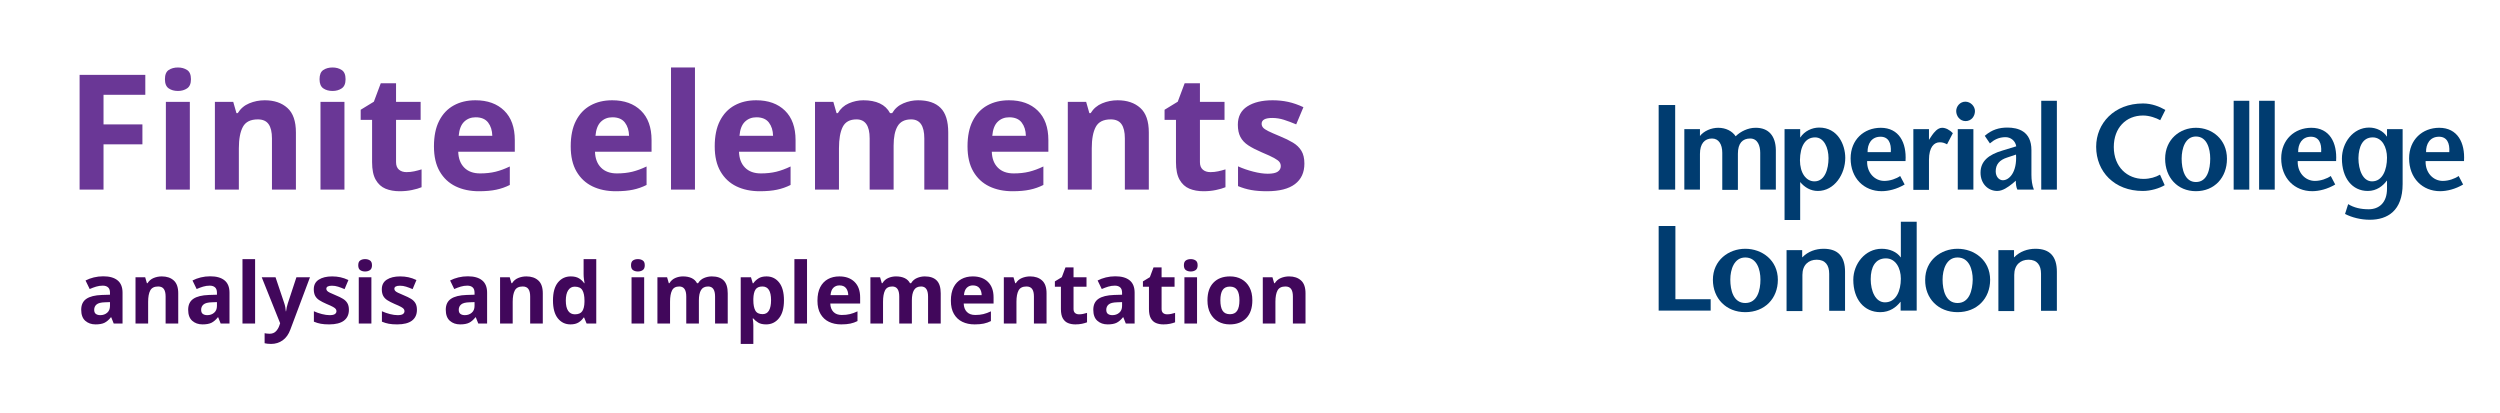
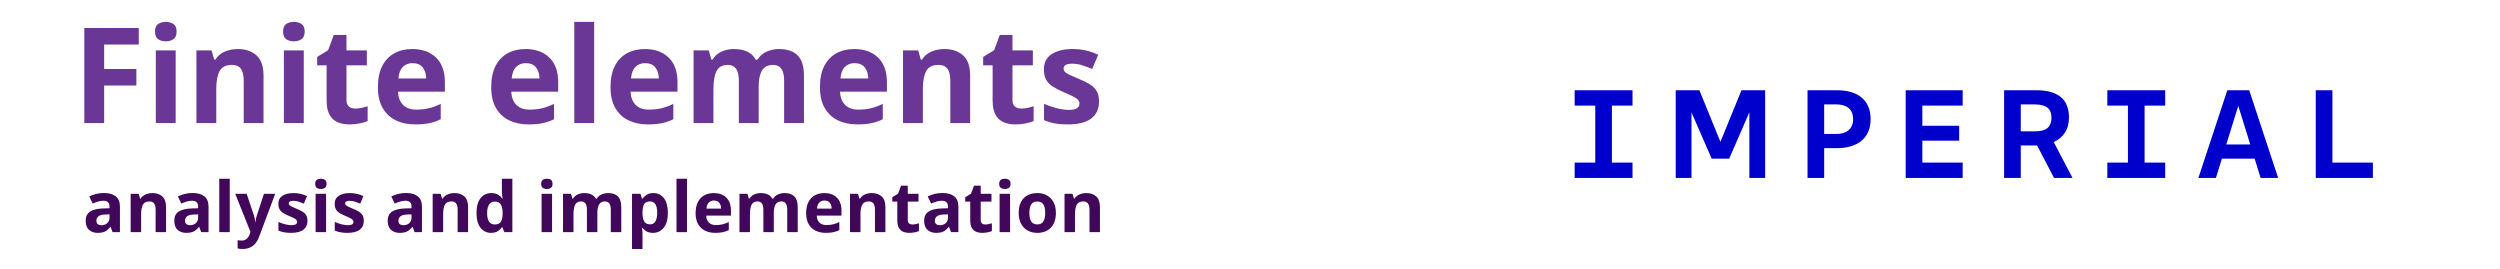
- <svg xmlns="http://www.w3.org/2000/svg" xmlns:xlink="http://www.w3.org/1999/xlink" width="1120" height="185" id="svg2" version="1.1">
+ <svg xmlns="http://www.w3.org/2000/svg" xmlns:xlink="http://www.w3.org/1999/xlink" width="1140.675" height="122.371" id="svg2" version="1.1" xml:space="preserve" viewBox="0 0 1140.669 122.37">
  <defs id="defs4">
    <linearGradient y2="542.412" y1="542.412" x2="-316.715" x1="-317.258" id="linearGradient1457" gradientUnits="userSpaceOnUse" gradientTransform="matrix(29.4937,0,0,-4.0625,9368.054,2205.97)">
      <stop id="stop1453" style="stop-color:#18a9ff;stop-opacity:1;" offset="0" />
      <stop id="stop1455" style="stop-color:#2032a6;stop-opacity:1;" offset="1" />
    </linearGradient>
    <marker style="overflow:visible" id="Arrow1SstartRN" refX="0" refY="0" orient="auto">
-       <path transform="matrix(0.2,0,0,0.2,1.2,0)" style="fill:url(#linearGradient6926);fill-rule:evenodd;stroke:url(#linearGradient6926);stroke-width:1pt;marker-start:none" d="M 0,0 5,-5 -12.5,0 5,5 0,0 z" id="path7129" />
+       <path transform="matrix(0.2,0,0,0.2,1.2,0)" style="fill:url(#linearGradient6926);fill-rule:evenodd;stroke:url(#linearGradient6926);stroke-width:1pt;marker-start:none" d="M 0,0 5,-5 -12.5,0 5,5 Z" id="path7129" />
    </marker>
    <linearGradient xlink:href="#linearGradient3328" id="linearGradient6926" gradientUnits="userSpaceOnUse" x1="95.859" y1="383.739" x2="276.635" y2="349.407" />
    <linearGradient xlink:href="#rect1511_1_-0-1" id="linearGradient6924" gradientUnits="userSpaceOnUse" gradientTransform="matrix(109.471,0,0,-10.70103,34573.927,5440.32)" x1="-317.258" y1="542.412" x2="-316.715" y2="542.412" />
    <linearGradient xlink:href="#rect1511_1_-0-1" id="linearGradient6922" gradientUnits="userSpaceOnUse" gradientTransform="matrix(109.471,0,0,-10.70103,34573.83,5320.278)" x1="-317.258" y1="542.412" x2="-316.715" y2="542.412" />
    <marker style="overflow:visible" id="Arrow1SstartR" refX="0" refY="0" orient="auto">
-       <path transform="matrix(0.2,0,0,0.2,1.2,0)" style="fill:url(#linearGradient5829);fill-rule:evenodd;stroke:url(#linearGradient5829);stroke-width:1pt;marker-start:none" d="M 0,0 5,-5 -12.5,0 5,5 0,0 z" id="path6405" />
+       <path transform="matrix(0.2,0,0,0.2,1.2,0)" style="fill:url(#linearGradient5829);fill-rule:evenodd;stroke:url(#linearGradient5829);stroke-width:1pt;marker-start:none" d="M 0,0 5,-5 -12.5,0 5,5 Z" id="path6405" />
    </marker>
    <linearGradient gradientUnits="userSpaceOnUse" y2="383.739" x2="287.743" y1="383.739" x1="95.859" id="linearGradient5829" xlink:href="#linearGradient1457" />
    <linearGradient id="linearGradient6429-2">
      <stop id="stop6431-9" offset="0" style="stop-color:#0000ff;stop-opacity:1;" />
      <stop id="stop6433-0" offset="1" style="stop-color:#0000ff;stop-opacity:0;" />
    </linearGradient>
    <linearGradient y2="434.478" x2="418.761" y1="434.478" x1="262.572" gradientUnits="userSpaceOnUse" id="linearGradient3385-6" xlink:href="#linearGradient6429-2" />
    <linearGradient y2="542.412" y1="542.412" x2="-316.715" x1="-317.258" id="linearGradient3328" gradientUnits="userSpaceOnUse" gradientTransform="matrix(29.4937,0,0,-4.0625,9368.054,2205.97)">
      <stop id="stop3330" style="stop-color:#18a9ff;stop-opacity:1;" offset="0" />
      <stop id="stop3332" style="stop-color:#2032a6;stop-opacity:1;" offset="1" />
    </linearGradient>
    <linearGradient y2="542.412" x2="-316.715" y1="542.412" x1="-317.258" gradientTransform="matrix(109.471,0,0,-10.70103,34573.927,5440.32)" gradientUnits="userSpaceOnUse" id="linearGradient6480-1" xlink:href="#rect1511_1_-0-1" />
    <linearGradient y2="542.412" y1="542.412" x2="-316.715" x1="-317.258" id="rect1511_1_-0-1" gradientUnits="userSpaceOnUse" gradientTransform="matrix(29.4937,0,0,-4.0625,9368.054,2205.97)">
      <stop id="stop11-7-0" style="stop-color:#18a9ff;stop-opacity:1;" offset="0" />
      <stop id="stop13-2-7" style="stop-color:#2032a6;stop-opacity:1;" offset="1" />
    </linearGradient>
    <linearGradient y2="113.379" x2="172.25" y1="107.648" x1="35.031" gradientTransform="matrix(0.8028061,0,0,0.8028061,417.5134,251.278)" gradientUnits="userSpaceOnUse" id="linearGradient6811" xlink:href="#linearGradient2595" />
    <radialGradient r="186.907" fy="250.501" fx="92.779" cy="250.501" cx="92.779" gradientTransform="matrix(4.756774,1.635496,-0.9409773,2.7369,-67.71141,-595.7993)" gradientUnits="userSpaceOnUse" id="radialGradient6809" xlink:href="#linearGradient2595" />
    <linearGradient xlink:href="#linearGradient2595-2" id="linearGradient6684-2" gradientUnits="userSpaceOnUse" gradientTransform="matrix(0.8028061,0,0,0.8028061,417.5134,251.278)" x1="35.031" y1="107.648" x2="172.25" y2="113.379" />
    <linearGradient y2="113.379" x2="172.25" y1="107.648" x1="35.031" gradientTransform="matrix(0.8028061,0,0,0.8028061,417.5134,251.278)" gradientUnits="userSpaceOnUse" id="linearGradient6632-6" xlink:href="#linearGradient2595-2" />
    <linearGradient id="linearGradient2595-2">
      <stop style="stop-color:#ffffff;stop-opacity:1;" offset="0" id="stop2597-2" />
      <stop style="stop-color:#ffffff;stop-opacity:0;" offset="1" id="stop2599-4" />
    </linearGradient>
    <radialGradient xlink:href="#linearGradient2595-2" id="radialGradient2601-0" cx="92.779" cy="250.501" fx="92.779" fy="250.501" r="186.907" gradientTransform="matrix(4.756774,1.635496,-0.9409773,2.7369,-67.71141,-595.7993)" gradientUnits="userSpaceOnUse" />
    <linearGradient xlink:href="#linearGradient2595-6" id="linearGradient6684-7" gradientUnits="userSpaceOnUse" gradientTransform="matrix(0.8028061,0,0,0.8028061,417.5134,251.278)" x1="35.031" y1="107.648" x2="172.25" y2="113.379" />
    <linearGradient y2="113.379" x2="172.25" y1="107.648" x1="35.031" gradientTransform="matrix(0.8028061,0,0,0.8028061,417.5134,251.278)" gradientUnits="userSpaceOnUse" id="linearGradient6632-0" xlink:href="#linearGradient2595-6" />
    <linearGradient id="linearGradient2595-6">
      <stop style="stop-color:#ffffff;stop-opacity:1;" offset="0" id="stop2597-81" />
      <stop style="stop-color:#ffffff;stop-opacity:0;" offset="1" id="stop2599-85" />
    </linearGradient>
    <radialGradient xlink:href="#linearGradient2595-6" id="radialGradient2601-4" cx="92.779" cy="250.501" fx="92.779" fy="250.501" r="186.907" gradientTransform="matrix(4.756774,1.635496,-0.9409773,2.7369,-67.71141,-595.7993)" gradientUnits="userSpaceOnUse" />
    <linearGradient xlink:href="#linearGradient2595-5" id="linearGradient6684" gradientUnits="userSpaceOnUse" gradientTransform="matrix(0.8028061,0,0,0.8028061,417.5134,251.278)" x1="35.031" y1="107.648" x2="172.25" y2="113.379" />
    <linearGradient y2="113.379" x2="172.25" y1="107.648" x1="35.031" gradientTransform="matrix(0.8028061,0,0,0.8028061,417.5134,251.278)" gradientUnits="userSpaceOnUse" id="linearGradient6632-5" xlink:href="#linearGradient2595-5" />
    <linearGradient id="linearGradient2595-5">
      <stop style="stop-color:#ffffff;stop-opacity:1;" offset="0" id="stop2597-8" />
      <stop style="stop-color:#ffffff;stop-opacity:0;" offset="1" id="stop2599-8" />
    </linearGradient>
    <radialGradient xlink:href="#linearGradient2595-5" id="radialGradient2601-9" cx="92.779" cy="250.501" fx="92.779" fy="250.501" r="186.907" gradientTransform="matrix(4.756774,1.635496,-0.9409773,2.7369,-67.71141,-595.7993)" gradientUnits="userSpaceOnUse" />
    <linearGradient y2="113.379" x2="172.25" y1="107.648" x1="35.031" gradientTransform="matrix(0.8028061,0,0,0.8028061,417.5134,251.278)" gradientUnits="userSpaceOnUse" id="linearGradient6632" xlink:href="#linearGradient2595" />
    <linearGradient id="linearGradient2595">
      <stop style="stop-color:#ffffff;stop-opacity:1;" offset="0" id="stop2597" />
      <stop style="stop-color:#ffffff;stop-opacity:0;" offset="1" id="stop2599" />
    </linearGradient>
    <linearGradient id="linearGradient3105">
      <stop style="stop-color:#ffffff;stop-opacity:1;" offset="0" id="stop3107" />
      <stop style="stop-color:#ffffff;stop-opacity:0;" offset="1" id="stop3109" />
    </linearGradient>
    <radialGradient xlink:href="#linearGradient3105" id="radialGradient3111" cx="-212.733" cy="554.967" fx="-212.733" fy="554.967" r="225.933" gradientTransform="matrix(1.169684,0.3090942,-0.1720308,0.6510061,159.6627,323.8802)" gradientUnits="userSpaceOnUse" />
    <linearGradient id="linearGradient5594">
      <stop id="stop5596" offset="0" style="stop-color:#b2d2e3;stop-opacity:1;" />
      <stop style="stop-color:#5a9fc3;stop-opacity:0.498;" offset="0.5" id="stop5602" />
      <stop id="stop5598" offset="1" style="stop-color:#5a9fc3;stop-opacity:0;" />
    </linearGradient>
    <radialGradient xlink:href="#linearGradient2595" id="radialGradient2601" cx="92.779" cy="250.501" fx="92.779" fy="250.501" r="186.907" gradientTransform="matrix(4.756774,1.635496,-0.9409773,2.7369,-67.71141,-595.7993)" gradientUnits="userSpaceOnUse" />
    <linearGradient xlink:href="#linearGradient2595" id="linearGradient2618" x1="35.031" y1="107.648" x2="172.25" y2="113.379" gradientUnits="userSpaceOnUse" gradientTransform="matrix(4.284201,0,0,4.284201,-211.9551,-277.7878)" />
    <linearGradient y2="542.412" y1="542.412" x2="-316.715" x1="-317.258" id="rect1511_1_-0" gradientUnits="userSpaceOnUse" gradientTransform="matrix(29.4937,0,0,-4.0625,9368.054,2205.97)">
      <stop id="stop11-7" style="stop-color:#18a9ff;stop-opacity:1;" offset="0" />
      <stop id="stop13-2" style="stop-color:#2032a6;stop-opacity:1;" offset="1" />
    </linearGradient>
    <linearGradient y2="542.41" y1="542.41" x2="-316.716" x1="-317.259" id="rect1512_1_-6" gradientUnits="userSpaceOnUse" gradientTransform="matrix(29.4937,0,0,-4.0625,9368.054,2251.383)" xlink:href="#rect1511_1_-0">
      <stop id="stop17-9" style="stop-color:#A7873D" offset="0" />
      <stop id="stop19-2" style="stop-color:#663624" offset="1" />
    </linearGradient>
    <linearGradient y2="542.412" y1="542.412" x2="-316.715" x1="-317.258" id="rect1511_1_" gradientUnits="userSpaceOnUse" gradientTransform="matrix(29.4937,0,0,-4.0625,9368.054,2205.97)">
      <stop id="stop11" style="stop-color:#18cc1c;stop-opacity:1;" offset="0" />
      <stop id="stop13" style="stop-color:#20701a;stop-opacity:1;" offset="1" />
    </linearGradient>
    <linearGradient y2="542.41" y1="542.41" x2="-316.716" x1="-317.259" id="rect1512_1_" gradientUnits="userSpaceOnUse" gradientTransform="matrix(29.4937,0,0,-4.0625,9368.054,2251.383)" xlink:href="#rect1511_1_">
      <stop id="stop17" style="stop-color:#A7873D" offset="0" />
      <stop id="stop19" style="stop-color:#663624" offset="1" />
    </linearGradient>
    <clipPath id="clipPath5013" clipPathUnits="userSpaceOnUse">
      <path id="path5015" clip-rule="evenodd" d="m 363.544,9.914 c -1.714,-0.949 -15.714,-8.97 -15.771,-8.986 -0.545,-0.363 -1.258,0 -1.258,0.606 0,0.606 0.76,1.015 0.76,1.015 0,0 1.714,1.111 1.714,3.993 -0.037,2.388 -0.047,6.179 -0.047,8.481 -0.587,3.11 -1.85,3.534 -1.876,3.584 -0.582,0.576 -0.634,0.616 -0.173,1.222 0.461,0.606 1.641,-0.197 1.641,-0.197 0,0 14.057,-7.976 14.886,-8.476 0.309,-0.278 0.875,-0.601 0.126,-1.242 m -24.294,-5.724 c -1.845,0 -40.752,-0.01 -68.097,-0.01 -2.406,0 -3.176,3.18 -3.176,3.736 0,1.459 0.037,2.933 0.037,4.76 0,1.827 1.525,3.64 3.092,3.64 1.567,0 67.641,-0.005 68.254,-0.005 1.73,0 3.129,-1.807 3.129,-3.367 0,-1.938 0.011,-3.988 0.011,-5.063 0,-1.888 -1.405,-3.69 -3.25,-3.69 m -77.473,11.843 c -0.257,-0.833 -0.676,-9.334 0.047,-11.358 0.33,-0.939 1.174,-1.716 1.745,-2.529 0.32,-0.454 0.414,-0.818 -0.121,-1.247 -0.304,-0.323 -0.833,0.066 -0.833,0.066 0,0 -9.796,5.518 -15.808,8.925 -0.246,0.237 -0.293,0.631 -0.157,0.944 0.126,0.273 0.566,0.55 1.31,0.944 3.763,2.12 14.204,7.931 14.65,8.198 0.839,0.323 1.179,-0.293 1.179,-0.293 0,0 0.257,-0.318 -0.356,-1.02 -0.44,-0.212 -1.578,-1.524 -1.656,-2.63" />
    </clipPath>
    <clipPath id="clipPath5005" clipPathUnits="userSpaceOnUse">
-       <path id="path5007" d="m 0,0 1000,0 0,1000 L 0,1000 0,0 z" />
+       <path id="path5007" d="M 0,0 H 1000 V 1000 H 0 Z" />
    </clipPath>
    <clipPath id="clipPath4953" clipPathUnits="userSpaceOnUse">
-       <path id="path4955" d="m 0,891.015 720,0 0,-891 -720,0 0,891 z" />
+       <path id="path4955" d="m 0,891.015 h 720 v -891 H 0 Z" />
    </clipPath>
    <clipPath id="clipPath4945" clipPathUnits="userSpaceOnUse">
-       <path id="path4947" d="m 45,846 630,0 0,-801 -630,0 0,801 z" />
+       <path id="path4947" d="M 45,846 H 675 V 45 H 45 Z" />
    </clipPath>
    <clipPath id="clipPath4933" clipPathUnits="userSpaceOnUse">
-       <path id="path4935" d="m 0,891.015 720,0 0,-891 -720,0 0,891 z" />
+       <path id="path4935" d="m 0,891.015 h 720 v -891 H 0 Z" />
    </clipPath>
    <clipPath id="clipPath4925" clipPathUnits="userSpaceOnUse">
-       <path id="path4927" d="m 45,846 630,0 0,-801 -630,0 0,801 z" />
+       <path id="path4927" d="M 45,846 H 675 V 45 H 45 Z" />
    </clipPath>
    <clipPath id="clipPath4917" clipPathUnits="userSpaceOnUse">
-       <path id="path4919" clip-rule="evenodd" d="m 86.5,402.79 105.5,0 0,-64.75 -105.5,0 0,64.75 z" />
+       <path id="path4919" clip-rule="evenodd" d="M 86.5,402.79 H 192 V 338.04 H 86.5 Z" />
    </clipPath>
    <clipPath id="clipPath4905" clipPathUnits="userSpaceOnUse">
-       <path id="path4907" d="m 0,891.015 720,0 0,-891 -720,0 0,891 z" />
+       <path id="path4907" d="m 0,891.015 h 720 v -891 H 0 Z" />
    </clipPath>
    <clipPath id="clipPath4897" clipPathUnits="userSpaceOnUse">
-       <path id="path4899" d="m 45,846 630,0 0,-801 -630,0 0,801 z" />
+       <path id="path4899" d="M 45,846 H 675 V 45 H 45 Z" />
    </clipPath>
    <clipPath id="clipPath4889" clipPathUnits="userSpaceOnUse">
-       <path id="path4891" clip-rule="evenodd" d="m 86.5,365.24 105.5,0 0,-88.75 -105.5,0 0,88.75 z" />
+       <path id="path4891" clip-rule="evenodd" d="M 86.5,365.24 H 192 V 276.49 H 86.5 Z" />
    </clipPath>
    <clipPath id="clipPath4861" clipPathUnits="userSpaceOnUse">
-       <path id="path4863" d="m 0,891.015 720,0 0,-891 -720,0 0,891 z" />
+       <path id="path4863" d="m 0,891.015 h 720 v -891 H 0 Z" />
    </clipPath>
    <clipPath id="clipPath4853" clipPathUnits="userSpaceOnUse">
-       <path id="path4855" d="m 45,846 630,0 0,-801 -630,0 0,801 z" />
+       <path id="path4855" d="M 45,846 H 675 V 45 H 45 Z" />
    </clipPath>
    <clipPath id="clipPath4705" clipPathUnits="userSpaceOnUse">
-       <path id="path4707" d="m 0,891.015 720,0 0,-891 -720,0 0,891 z" />
+       <path id="path4707" d="m 0,891.015 h 720 v -891 H 0 Z" />
    </clipPath>
    <clipPath id="clipPath4697" clipPathUnits="userSpaceOnUse">
-       <path id="path4699" d="m 45,846 630,0 0,-801 -630,0 0,801 z" />
+       <path id="path4699" d="M 45,846 H 675 V 45 H 45 Z" />
    </clipPath>
    <clipPath id="clipPath4689" clipPathUnits="userSpaceOnUse">
-       <path id="path4691" clip-rule="evenodd" d="m 229.19,697.89 107,0 0,-108.5 -107,0 0,108.5 z" />
+       <path id="path4691" clip-rule="evenodd" d="m 229.19,697.89 h 107 v -108.5 h -107 z" />
    </clipPath>
    <clipPath id="clipPath4541" clipPathUnits="userSpaceOnUse">
-       <path id="path4543" d="m 0,891.015 720,0 0,-891 -720,0 0,891 z" />
+       <path id="path4543" d="m 0,891.015 h 720 v -891 H 0 Z" />
    </clipPath>
    <clipPath id="clipPath4533" clipPathUnits="userSpaceOnUse">
-       <path id="path4535" d="m 45,846 630,0 0,-801 -630,0 0,801 z" />
+       <path id="path4535" d="M 45,846 H 675 V 45 H 45 Z" />
    </clipPath>
    <clipPath id="clipPath4525" clipPathUnits="userSpaceOnUse">
-       <path id="path4527" clip-rule="evenodd" d="m 428.19,697.89 107,0 0,-108.5 -107,0 0,108.5 z" />
+       <path id="path4527" clip-rule="evenodd" d="m 428.19,697.89 h 107 v -108.5 h -107 z" />
    </clipPath>
    <clipPath id="clipPath4377" clipPathUnits="userSpaceOnUse">
-       <path id="path4379" d="m 0,891.015 720,0 0,-891 -720,0 0,891 z" />
+       <path id="path4379" d="m 0,891.015 h 720 v -891 H 0 Z" />
    </clipPath>
    <clipPath id="clipPath4369" clipPathUnits="userSpaceOnUse">
-       <path id="path4371" d="m 45,846 630,0 0,-801 -630,0 0,801 z" />
+       <path id="path4371" d="M 45,846 H 675 V 45 H 45 Z" />
    </clipPath>
    <clipPath id="clipPath4361" clipPathUnits="userSpaceOnUse">
-       <path id="path4363" clip-rule="evenodd" d="m 229.19,383.89 107,0 0,-108.5 -107,0 0,108.5 z" />
+       <path id="path4363" clip-rule="evenodd" d="m 229.19,383.89 h 107 v -108.5 h -107 z" />
    </clipPath>
    <clipPath id="clipPath4211" clipPathUnits="userSpaceOnUse">
-       <path id="path4213" d="m 0,891.015 720,0 0,-891 -720,0 0,891 z" />
+       <path id="path4213" d="m 0,891.015 h 720 v -891 H 0 Z" />
    </clipPath>
    <clipPath id="clipPath4203" clipPathUnits="userSpaceOnUse">
-       <path id="path4205" d="m 45,846 630,0 0,-801 -630,0 0,801 z" />
+       <path id="path4205" d="M 45,846 H 675 V 45 H 45 Z" />
    </clipPath>
    <clipPath id="clipPath4195" clipPathUnits="userSpaceOnUse">
-       <path id="path4197" clip-rule="evenodd" d="m 428.19,383.89 107,0 0,-108.5 -107,0 0,108.5 z" />
+       <path id="path4197" clip-rule="evenodd" d="m 428.19,383.89 h 107 v -108.5 h -107 z" />
    </clipPath>
    <clipPath id="clipPath4047" clipPathUnits="userSpaceOnUse">
-       <path id="path4049" d="m 0,891.015 720,0 0,-891 -720,0 0,891 z" />
+       <path id="path4049" d="m 0,891.015 h 720 v -891 H 0 Z" />
    </clipPath>
    <clipPath id="clipPath4039" clipPathUnits="userSpaceOnUse">
-       <path id="path4041" d="m 45,846 630,0 0,-801 -630,0 0,801 z" />
+       <path id="path4041" d="M 45,846 H 675 V 45 H 45 Z" />
    </clipPath>
    <clipPath id="clipPath4031" clipPathUnits="userSpaceOnUse">
-       <path id="path4033" clip-rule="evenodd" d="m 229.19,268.89 107,0 0,-108.5 -107,0 0,108.5 z" />
+       <path id="path4033" clip-rule="evenodd" d="m 229.19,268.89 h 107 v -108.5 h -107 z" />
    </clipPath>
    <clipPath id="clipPath3883" clipPathUnits="userSpaceOnUse">
-       <path id="path3885" d="m 0,891.015 720,0 0,-891 -720,0 0,891 z" />
+       <path id="path3885" d="m 0,891.015 h 720 v -891 H 0 Z" />
    </clipPath>
    <clipPath id="clipPath3875" clipPathUnits="userSpaceOnUse">
-       <path id="path3877" d="m 45,846 630,0 0,-801 -630,0 0,801 z" />
+       <path id="path3877" d="M 45,846 H 675 V 45 H 45 Z" />
    </clipPath>
    <clipPath id="clipPath3867" clipPathUnits="userSpaceOnUse">
-       <path id="path3869" clip-rule="evenodd" d="m 428.19,268.89 107,0 0,-108.5 -107,0 0,108.5 z" />
+       <path id="path3869" clip-rule="evenodd" d="m 428.19,268.89 h 107 v -108.5 h -107 z" />
    </clipPath>
    <clipPath id="clipPath3267" clipPathUnits="userSpaceOnUse">
-       <path id="path3269" d="m 0,891.015 720,0 0,-891 -720,0 0,891 z" />
+       <path id="path3269" d="m 0,891.015 h 720 v -891 H 0 Z" />
    </clipPath>
    <clipPath id="clipPath3259" clipPathUnits="userSpaceOnUse">
-       <path id="path3261" d="m 45,846 630,0 0,-801 -630,0 0,801 z" />
+       <path id="path3261" d="M 45,846 H 675 V 45 H 45 Z" />
    </clipPath>
    <clipPath id="clipPath3163" clipPathUnits="userSpaceOnUse">
-       <path id="path3165" clip-rule="evenodd" d="m 582.612,782.41 -495.466,0 0,20.618 495.466,0 c 5.675,0 10.276,-4.615 10.276,-10.309 0,-5.694 -4.601,-10.309 -10.276,-10.309" />
+       <path id="path3165" clip-rule="evenodd" d="M 582.612,782.41 H 87.146 v 20.618 h 495.466 c 5.675,0 10.276,-4.615 10.276,-10.309 0,-5.694 -4.601,-10.309 -10.276,-10.309" />
    </clipPath>
    <clipPath id="clipPath3155" clipPathUnits="userSpaceOnUse">
-       <path id="path3157" clip-rule="evenodd" d="m 582.775,782.41 -495.62,0 0,20.618 495.62,0 c 5.674,0 10.274,-4.615 10.274,-10.309 0,-5.694 -4.6,-10.309 -10.274,-10.309" />
+       <path id="path3157" clip-rule="evenodd" d="M 582.775,782.41 H 87.155 v 20.618 h 495.62 c 5.674,0 10.274,-4.615 10.274,-10.309 0,-5.694 -4.6,-10.309 -10.274,-10.309" />
    </clipPath>
    <clipPath id="clipPath3143" clipPathUnits="userSpaceOnUse">
-       <path id="path3145" clip-rule="evenodd" d="m 582.612,782.41 -495.466,0 0,20.618 495.466,0 c 5.675,0 10.276,-4.615 10.276,-10.309 0,-5.694 -4.601,-10.309 -10.276,-10.309" />
+       <path id="path3145" clip-rule="evenodd" d="M 582.612,782.41 H 87.146 v 20.618 h 495.466 c 5.675,0 10.276,-4.615 10.276,-10.309 0,-5.694 -4.601,-10.309 -10.276,-10.309" />
    </clipPath>
    <clipPath id="clipPath3131" clipPathUnits="userSpaceOnUse">
-       <path id="path3133" clip-rule="evenodd" d="m 58.62,815.78 550,0 0,-51.28 -550,0 0,51.28 z" />
+       <path id="path3133" clip-rule="evenodd" d="m 58.62,815.78 h 550 V 764.5 h -550 z" />
    </clipPath>
    <clipPath id="clipPath3121" clipPathUnits="userSpaceOnUse">
-       <path id="path3123" d="m 0,891.015 720,0 0,-891 -720,0 0,891 z" />
+       <path id="path3123" d="m 0,891.015 h 720 v -891 H 0 Z" />
    </clipPath>
    <clipPath id="clipPath3113" clipPathUnits="userSpaceOnUse">
-       <path id="path3115" d="m 45,846 630,0 0,-801 -630,0 0,801 z" />
+       <path id="path3115" d="M 45,846 H 675 V 45 H 45 Z" />
    </clipPath>
    <clipPath id="clipPath3093" clipPathUnits="userSpaceOnUse">
-       <path id="path3095" clip-rule="evenodd" d="m 583.002,411.929 -495.715,0 0,20.783 495.715,0 c 5.547,0 10.045,-4.653 10.045,-10.392 0,-5.739 -4.498,-10.391 -10.045,-10.391" />
+       <path id="path3095" clip-rule="evenodd" d="M 583.002,411.929 H 87.287 v 20.783 h 495.715 c 5.547,0 10.045,-4.653 10.045,-10.392 0,-5.739 -4.498,-10.391 -10.045,-10.391" />
    </clipPath>
    <clipPath id="clipPath3085" clipPathUnits="userSpaceOnUse">
-       <path id="path3087" clip-rule="evenodd" d="m 583,411.929 -495.714,0 0,20.783 495.714,0 c 5.549,0 10.047,-4.653 10.047,-10.392 0,-5.739 -4.498,-10.391 -10.047,-10.391" />
+       <path id="path3087" clip-rule="evenodd" d="M 583,411.929 H 87.286 v 20.783 H 583 c 5.549,0 10.047,-4.653 10.047,-10.392 0,-5.739 -4.498,-10.391 -10.047,-10.391" />
    </clipPath>
    <clipPath id="clipPath3073" clipPathUnits="userSpaceOnUse">
-       <path id="path3075" clip-rule="evenodd" d="m 583.002,411.929 -495.715,0 0,20.783 495.715,0 c 5.547,0 10.045,-4.653 10.045,-10.392 0,-5.739 -4.498,-10.391 -10.045,-10.391" />
+       <path id="path3075" clip-rule="evenodd" d="M 583.002,411.929 H 87.287 v 20.783 h 495.715 c 5.547,0 10.045,-4.653 10.045,-10.392 0,-5.739 -4.498,-10.391 -10.045,-10.391" />
    </clipPath>
    <clipPath id="clipPath3061" clipPathUnits="userSpaceOnUse">
-       <path id="path3063" clip-rule="evenodd" d="m 60,446 549,0 0,-52 -549,0 0,52 z" />
+       <path id="path3063" clip-rule="evenodd" d="M 60,446 H 609 V 394 H 60 Z" />
    </clipPath>
    <clipPath id="clipPath3051" clipPathUnits="userSpaceOnUse">
-       <path id="path3053" d="m 0,891.015 720,0 0,-891 -720,0 0,891 z" />
+       <path id="path3053" d="m 0,891.015 h 720 v -891 H 0 Z" />
    </clipPath>
    <clipPath id="clipPath3043" clipPathUnits="userSpaceOnUse">
-       <path id="path3045" d="m 45,846 630,0 0,-801 -630,0 0,801 z" />
+       <path id="path3045" d="M 45,846 H 675 V 45 H 45 Z" />
    </clipPath>
    <clipPath id="clipPath3031" clipPathUnits="userSpaceOnUse">
-       <path id="path3033" d="M 0,0 720,0 720,891 0,891 0,0 z" />
+       <path id="path3033" d="M 0,0 H 720 V 891 H 0 Z" />
    </clipPath>
    <clipPath id="clipPath3021" clipPathUnits="userSpaceOnUse">
-       <path id="path3023" d="m 27,0 0,783 612,0 L 639,0 27,0 z" />
+       <path id="path3023" d="M 27,0 V 783 H 639 V 0 Z" />
    </clipPath>
    <clipPath id="clipPath3011" clipPathUnits="userSpaceOnUse">
-       <path id="path3013" d="M 0,0 639,0 639,783 0,783 0,0 z" />
+       <path id="path3013" d="M 0,0 H 639 V 783 H 0 Z" />
    </clipPath>
    <clipPath id="clipPath3001" clipPathUnits="userSpaceOnUse">
-       <path id="path3003" d="M 0,0 0,783 585,783 585,0 0,0 z" />
+       <path id="path3003" d="M 0,0 V 783 H 585 V 0 Z" />
    </clipPath>
    <marker style="overflow:visible" id="Arrow1Lend" refX="0" refY="0" orient="auto">
-       <path transform="matrix(-0.8,0,0,-0.8,-10,0)" style="fill-rule:evenodd;stroke:#000000;stroke-width:1pt;marker-start:none" d="M 0,0 5,-5 -12.5,0 5,5 0,0 z" id="path4974" />
+       <path transform="matrix(-0.8,0,0,-0.8,-10,0)" style="fill-rule:evenodd;stroke:#000000;stroke-width:1pt;marker-start:none" d="M 0,0 5,-5 -12.5,0 5,5 Z" id="path4974" />
    </marker>
    <marker style="overflow:visible" id="Arrow2Lend" refX="0" refY="0" orient="auto">
      <path transform="matrix(-1.1,0,0,-1.1,-1.1,0)" d="M 8.719,4.034 -2.207,0.016 8.719,-4.002 c -1.745,2.372 -1.735,5.617 -6e-7,8.035 z" style="font-size:12px;fill-rule:evenodd;stroke-width:0.625;stroke-linejoin:round" id="path4992" />
    </marker>
    <linearGradient id="linearGradient5994">
      <stop id="stop5996" offset="0" style="stop-color:#d6dad6;stop-opacity:1;" />
      <stop id="stop5998" offset="1" style="stop-color:#ffffff;stop-opacity:1;" />
    </linearGradient>
    <marker style="overflow:visible" id="Arrow1Lstart" refX="0" refY="0" orient="auto">
-       <path transform="matrix(0.8,0,0,0.8,10,0)" style="fill-rule:evenodd;stroke:#000000;stroke-width:1pt;marker-start:none" d="M 0,0 5,-5 -12.5,0 5,5 0,0 z" id="path4214" />
+       <path transform="matrix(0.8,0,0,0.8,10,0)" style="fill-rule:evenodd;stroke:#000000;stroke-width:1pt;marker-start:none" d="M 0,0 5,-5 -12.5,0 5,5 Z" id="path4214" />
    </marker>
    <marker style="overflow:visible" id="Arrow1Sstart" refX="0" refY="0" orient="auto">
-       <path transform="matrix(0.2,0,0,0.2,1.2,0)" style="fill-rule:evenodd;stroke:#000000;stroke-width:1pt;marker-start:none" d="M 0,0 5,-5 -12.5,0 5,5 0,0 z" id="path4226" />
+       <path transform="matrix(0.2,0,0,0.2,1.2,0)" style="fill-rule:evenodd;stroke:#000000;stroke-width:1pt;marker-start:none" d="M 0,0 5,-5 -12.5,0 5,5 Z" id="path4226" />
    </marker>
    <filter color-interpolation-filters="sRGB" id="filter3241">
      <feGaussianBlur stdDeviation="2.2" in="SourceAlpha" result="result1" id="feGaussianBlur3243" />
      <feSpecularLighting surfaceScale="5" specularConstant="2" specularExponent="18.1" result="result0" id="feSpecularLighting3245">
        <feDistantLight elevation="24" azimuth="225" id="feDistantLight3247" />
      </feSpecularLighting>
      <feComposite operator="in" result="result6" in2="SourceAlpha" id="feComposite3249" />
      <feMorphology operator="dilate" radius="5.7" id="feMorphology3251" />
      <feGaussianBlur stdDeviation="5.7" result="result11" id="feGaussianBlur3253" />
      <feDiffuseLighting in="result1" diffuseConstant="2" result="result3" surfaceScale="5" id="feDiffuseLighting3255">
        <feDistantLight azimuth="225" elevation="25" id="feDistantLight3257" />
      </feDiffuseLighting>
      <feBlend in="result3" mode="multiply" result="result7" in2="SourceGraphic" id="feBlend3259" />
      <feComposite result="result91" operator="in" in="result7" in2="SourceAlpha" id="feComposite3261" />
      <feBlend in="result6" mode="lighten" result="result9" in2="result91" id="feBlend3263" />
      <feComposite in="result11" in2="result9" id="feComposite3265" />
    </filter>
    <filter color-interpolation-filters="sRGB" id="filter3241-2">
      <feGaussianBlur stdDeviation="2.2" in="SourceAlpha" result="result1" id="feGaussianBlur3243-2" />
      <feSpecularLighting surfaceScale="5" specularConstant="2" specularExponent="18.1" result="result0" id="feSpecularLighting3245-2">
        <feDistantLight elevation="24" azimuth="225" id="feDistantLight3247-7" />
      </feSpecularLighting>
      <feComposite operator="in" result="result6" in2="SourceAlpha" id="feComposite3249-7" />
      <feMorphology operator="dilate" radius="5.7" id="feMorphology3251-9" />
      <feGaussianBlur stdDeviation="5.7" result="result11" id="feGaussianBlur3253-1" />
      <feDiffuseLighting in="result1" diffuseConstant="2" result="result3" surfaceScale="5" id="feDiffuseLighting3255-4">
        <feDistantLight azimuth="225" elevation="25" id="feDistantLight3257-4" />
      </feDiffuseLighting>
      <feBlend in="result3" mode="multiply" result="result7" in2="SourceGraphic" id="feBlend3259-0" />
      <feComposite result="result91" operator="in" in="result7" in2="SourceAlpha" id="feComposite3261-6" />
      <feBlend in="result6" mode="lighten" result="result9" in2="result91" id="feBlend3263-8" />
      <feComposite in="result11" in2="result9" id="feComposite3265-8" />
    </filter>
  </defs>
-   <g id="layer1" transform="translate(0,-867.3622)">
-     <text xml:space="preserve" style="font-style:normal;font-variant:normal;font-weight:bold;font-stretch:normal;line-height:0%;font-family:Verdana;-inkscape-font-specification:'Verdana Bold';text-align:center;letter-spacing:0px;word-spacing:0px;text-anchor:middle;fill:#000000;fill-opacity:1;stroke:none" x="319.06" y="952.316" id="text3310">
-       <tspan id="tspan3312" x="319.06" y="952.316" style="font-size:72px;line-height:1.25;fill:#6a3796;fill-opacity:1">Finite elements</tspan>
-       <tspan x="319.06" y="1012.317" id="tspan3314" style="font-size:38px;line-height:1.25;fill:#41075b;fill-opacity:1">analysis and implementation</tspan>
-     </text>
+   <g id="layer1" transform="translate(-13.00924,-908.6769)">
    <g transform="matrix(1.161005,0,0,1.262085,336.3576,739.217)" id="g2668" style="overflow:visible" />
    <g transform="matrix(1.431117,0,0,1.431117,-275.7275,699.9088)" id="layer1-8-3">
      <text id="text2985-2" y="134.362" x="237" style="font-style:normal;font-weight:normal;line-height:0%;font-family:sans-serif;letter-spacing:0px;word-spacing:0px;fill:#000000;fill-opacity:1;stroke:none" xml:space="preserve">
        <tspan style="font-style:italic;font-variant:normal;font-weight:normal;font-stretch:normal;font-size:72px;line-height:1.25;font-family:rsfs10;-inkscape-font-specification:'rsfs10 Italic'" y="134.362" x="237" id="tspan2987-1"> </tspan>
      </text>
      <text id="text2991-6" y="373.362" x="326" style="font-style:normal;font-weight:normal;line-height:0%;font-family:sans-serif;letter-spacing:0px;word-spacing:0px;baseline-shift:sub;fill:#000000;fill-opacity:1;stroke:none" xml:space="preserve">
        <tspan y="373.362" x="326" id="tspan2993-0" style="font-size:0.65px;line-height:1.25;font-family:sans-serif"> </tspan>
      </text>
    </g>
    <flowRoot xml:space="preserve" id="flowRoot3316" style="font-style:normal;font-weight:normal;line-height:0.01%;font-family:sans-serif;letter-spacing:0px;word-spacing:0px;fill:#000000;fill-opacity:1;stroke:none;stroke-width:1px;stroke-linecap:butt;stroke-linejoin:miter;stroke-opacity:1">
      <flowRegion id="flowRegion3318" style="font-family:sans-serif">
        <rect id="rect3320" width="106.066" height="57.579" x="418.203" y="53.68" />
      </flowRegion>
      <flowPara id="flowPara3322" style="font-size:18px;line-height:1.25;font-family:sans-serif"> </flowPara>
    </flowRoot>
-     <g id="g1662" transform="translate(714.6789,884.1122)">
-       <path class="st0" d="M 28.4,68.2 V 30.3 h 7.4 v 37.9 z" id="path1593" />
-       <path class="st0" d="m 46.7,44.3 h 0.1 c 1.8,-2.4 5.2,-3.8 8.3,-3.8 3.3,0 6.2,1.4 7.8,3.8 2.2,-2.2 5.6,-3.8 8.8,-3.8 6,-0.1 9.1,3.7 9.2,9.9 v 17.8 h -7 V 51.7 c 0,-3.1 -1.1,-6.4 -4.5,-6.4 -3.4,0 -5.5,2.1 -5.5,6.8 v 16.2 h -7 V 51.7 c 0,-3.8 -1.6,-6.4 -4.6,-6.4 -3.3,0 -5.4,2.3 -5.4,6.9 v 16 h -7 V 41.1 h 7 v 3.2 z" id="path1595" />
-       <path class="st0" d="m 98.5,44.8 c 4,0 6,4.7 6,9.3 0,4.8 -1.6,10.4 -6.3,10.4 -3.8,0 -6.5,-3.8 -6.5,-9.5 0.1,-6.3 2.4,-10.2 6.8,-10.2 z m -6.7,-3.7 h -7 v 40.7 h 7 v -17 c 2,2.4 4.7,4 7.9,4 7.5,0 12.3,-7.6 12.3,-14.8 0,-6 -3.4,-13.6 -11.7,-13.6 -3.2,0 -6.6,1.6 -8.4,4.4 h -0.1 z" id="path1597" />
-       <path class="st0" d="m 122,51.4 c -0.1,-3.6 1.7,-6.9 5.8,-6.9 3.5,0 4.9,2.8 4.6,6.9 z m 17,3.9 c 0.5,-8.1 -2.9,-14.8 -11.1,-14.8 -7.5,0 -13.5,5.3 -13.5,13.7 0,8.9 6,14.7 13.9,14.7 3,0 6.8,-0.9 10.3,-3 l -2,-3.8 c -1.7,1.2 -4.5,2.2 -7.1,2.2 -4.4,0 -7.9,-3.8 -7.7,-8.9 H 139 Z" id="path1599" />
-       <path class="st0" d="m 149.4,45.9 h 0.1 l 1.4,-2.1 c 0.8,-1.1 2.4,-3.3 4.5,-3.3 1.6,0 3.3,0.9 4.8,2.4 l -2.6,5 c -1.2,-0.6 -1.9,-0.9 -3.3,-0.9 -2.4,0 -4.8,2 -4.8,7.9 v 13.4 h -7 V 41.1 h 7 v 4.8 z" id="path1601" />
-       <path class="st0" d="m 169.4,41.1 v 27.1 h -7 V 41.1 Z M 161.7,33 c 0,-2.1 1.7,-4.2 4.1,-4.2 2.4,0 4.3,2.1 4.3,4.2 0,2.3 -1.6,4.5 -4.2,4.5 -2.5,0 -4.2,-2.2 -4.2,-4.5 z" id="path1603" />
-       <path class="st0" d="m 188.5,52.5 c 0.5,8 -3.1,11.5 -5.9,11.5 -1.7,0 -3.2,-1.6 -3.2,-4 0,-3.1 1.7,-5.1 5.2,-6.2 z m -0.1,11.7 c 0,1.5 0.2,3 0.7,4 h 7.4 c -0.8,-1.9 -1.1,-4.4 -1.1,-6.6 V 50.5 c 0,-8.5 -6,-10.1 -10.8,-10.1 -3.6,0 -6.9,0.9 -10.1,3.7 l 2.3,3.4 c 1.8,-1.6 4,-2.8 7,-2.8 2.3,0 4.4,1.6 4.8,4.1 l -6.2,1.9 c -6.1,1.8 -9.8,4.7 -9.8,9.9 0,5 3.4,8.2 7.5,8.2 2.4,0 4.8,-1.7 6.8,-3.3 z" id="path1605" />
-       <path class="st0" d="M 199.8,68.2 V 28.4 h 7 v 39.8 z" id="path1607" />
-       <path class="st0" d="m 253.1,37.1 c -1.8,-1 -4.8,-2.1 -7.7,-2.1 -7.6,0 -13.1,5.5 -13.1,14.1 0,9 6.1,14.3 13.3,14.3 2.9,0 5.5,-0.8 7.4,-1.9 l 2.1,4.7 c -2.3,1.4 -6.2,2.6 -9.8,2.6 -12.8,0 -20.9,-8.7 -20.9,-19.8 0,-10.4 8,-19.4 21,-19.4 3.9,0 7.4,1.4 10,2.9 z" id="path1609" />
-       <path class="st0" d="m 269.1,64.8 c -5,0 -6.4,-5.7 -6.4,-10.5 0,-4.5 1.6,-9.9 6.4,-9.9 4.9,0 6.4,5.4 6.4,9.9 0,4.8 -1.3,10.5 -6.4,10.5 z m 0,4.1 c 8.3,0 13.9,-6.1 13.9,-14.5 0,-8.8 -6.7,-13.9 -13.9,-13.9 -7.1,0 -13.8,5.1 -13.8,13.9 0,8.3 5.5,14.5 13.8,14.5 z" id="path1611" />
-       <path class="st0" d="M 286,68.2 V 28.4 h 7 v 39.8 z" id="path1613" />
-       <path class="st0" d="M 297.4,68.2 V 28.4 h 7 v 39.8 z" id="path1615" />
-       <path class="st0" d="m 314.9,51.4 c -0.1,-3.6 1.7,-6.9 5.7,-6.9 3.5,0 4.9,2.8 4.6,6.9 z m 17,3.9 c 0.5,-8.1 -2.9,-14.8 -11.1,-14.8 -7.5,0 -13.5,5.3 -13.5,13.7 0,8.9 6,14.7 13.9,14.7 3,0 6.8,-0.9 10.3,-3 l -2,-3.8 c -1.7,1.2 -4.5,2.2 -7.1,2.2 -4.4,0 -7.9,-3.8 -7.7,-8.9 h 17.2 z" id="path1617" />
-       <path class="st0" d="m 372.2,51.4 c -0.1,-3.6 1.7,-6.9 5.8,-6.9 3.5,0 4.9,2.8 4.6,6.9 z m 17,3.9 c 0.5,-8.1 -2.9,-14.8 -11.1,-14.8 -7.5,0 -13.5,5.3 -13.5,13.7 0,8.9 6,14.7 13.9,14.7 3,0 6.8,-0.9 10.3,-3 l -2,-3.8 c -1.7,1.2 -4.5,2.2 -7.1,2.2 -4.4,0 -7.9,-3.8 -7.7,-8.9 h 17.2 z" id="path1619" />
-       <path class="st0" d="m 348.3,44.8 c 4.2,0 6.4,4.4 6.4,9.1 0,5.4 -2,10.6 -6.7,10.6 -4.1,0 -6.1,-5.1 -6.1,-10.4 0.1,-5.2 1.9,-9.3 6.4,-9.3 z m 13.4,-3.7 h -7 v 3.3 h -0.1 c -1.5,-2.4 -4.6,-4 -7.9,-4 -7.2,0 -12.2,6.8 -12.2,13.9 0,8.7 4.6,14.5 11.6,14.5 4,0 6.8,-2.3 8.5,-4.6 h 0.1 v 3.6 c 0,6.3 -3.6,9.2 -8.2,9.2 -3.6,0 -6.6,-0.7 -9.2,-2.3 l -1.4,4.4 c 3.1,1.6 7.1,2.6 11.1,2.6 7.9,0 14.7,-4 14.7,-16 z" id="path1621" />
-       <path class="st0" d="m 28.4,84.5 h 7.5 v 32.8 h 15.8 v 5.1 H 28.4 Z" id="path1623" />
-       <path class="st0" d="m 92.8,98.5 c 2.5,-2.6 6,-3.8 9.5,-3.8 6.5,0 9.6,3.5 9.6,10.3 v 17.5 h -7.1 v -16.6 c 0,-3.8 -1.7,-6.3 -5.6,-6.3 -3.6,0 -6.4,2.3 -6.4,6.8 v 16.2 H 85.7 V 95.3 h 7 v 3.2 z" id="path1625" />
-       <path class="st0" d="m 130.2,99 c 4.4,0 6.7,4.4 6.7,9.1 0,5.4 -2.1,10.6 -7.1,10.6 -4.3,0 -6.4,-5.1 -6.4,-10.4 0,-5.3 2,-9.3 6.8,-9.3 z m 6.7,23.4 H 144 V 82.6 h -7.1 v 15.9 h -0.1 c -1.7,-2.4 -4.9,-3.8 -8.5,-3.8 -7.4,0 -12.7,6.8 -12.7,13.9 0,8.7 4.8,14.5 12.1,14.5 4.3,0 7.2,-2.3 9,-4.6 h 0.1 v 3.9 z" id="path1627" />
-       <path class="st0" d="m 162.3,119 c -5.3,0 -6.7,-5.7 -6.7,-10.5 0,-4.5 1.7,-9.9 6.7,-9.9 5.2,0 6.8,5.4 6.8,9.9 -0.1,4.8 -1.5,10.5 -6.8,10.5 z m 0,4.1 c 8.7,0 14.6,-6.1 14.6,-14.5 0,-8.8 -7.1,-13.9 -14.6,-13.9 -7.4,0 -14.5,5.1 -14.5,13.9 -0.1,8.3 5.8,14.5 14.5,14.5 z" id="path1629" />
-       <path class="st0" d="m 187.7,98.5 c 2.5,-2.6 6,-3.8 9.5,-3.8 6.5,0 9.6,3.5 9.6,10.3 v 17.5 h -7.1 v -16.6 c 0,-3.8 -1.7,-6.3 -5.6,-6.3 -3.6,0 -6.4,2.3 -6.4,6.8 v 16.2 h -7.1 V 95.3 h 7 v 3.2 z" id="path1631" />
-       <path class="st0" d="m 67.2,119 c -5.3,0 -6.7,-5.7 -6.7,-10.5 0,-4.5 1.7,-9.9 6.7,-9.9 5.2,0 6.8,5.4 6.8,9.9 0,4.8 -1.4,10.5 -6.8,10.5 z m 0,4.1 c 8.7,0 14.6,-6.1 14.6,-14.5 0,-8.8 -7.1,-13.9 -14.6,-13.9 -7.4,0 -14.5,5.1 -14.5,13.9 0,8.3 5.9,14.5 14.5,14.5 z" id="path1633" />
+     <g id="g3" transform="translate(21.99699)">
+       <text xml:space="preserve" style="font-style:normal;font-variant:normal;font-weight:bold;font-stretch:normal;font-size:10.125px;line-height:0%;font-family:Verdana;-inkscape-font-specification:'Verdana Bold';text-align:center;letter-spacing:0px;word-spacing:0px;text-anchor:middle;fill:#000000;fill-opacity:1;stroke:none;stroke-width:1" x="271.238" y="964.832" id="text3310">
+         <tspan id="tspan3312" x="271.238" y="964.832" style="font-size:60.75px;line-height:1.25;fill:#6a3796;fill-opacity:1;stroke-width:1">Finite elements</tspan>
+         <tspan x="271.238" y="1014.597" id="tspan3314" style="font-size:32.062px;line-height:1.25;fill:#41075b;fill-opacity:1;stroke-width:1">analysis and implementation</tspan>
+       </text>
+       <g id="g5" transform="matrix(0.2352941,0,0,0.2352941,709.4634,949.8621)" style="stroke-width:4.25">
+         <polygon class="st0" points="752.47,140.25 674.27,140.25 674.27,97.75 745.67,97.75 745.67,68.85 674.27,68.85 674.27,29.75 752.47,29.75 752.47,0 641.97,0 641.97,170 752.47,170 " id="polygon1" style="stroke-width:4.25" />
+         <g id="g1" style="stroke-width:4.25">
+           <path class="st0" d="m 507.7,27.45 h -23.8 v 57.29 h 23.8 c 18.62,0 32.3,-9.01 32.3,-28.65 0,-20.39 -13.68,-28.64 -32.3,-28.64 m 1.7,84.75 H 483.9 V 170 H 451.6 V 0 h 57.8 c 36.25,0 64.6,16.42 64.6,56.1 0,39.1 -28.56,56.1 -64.6,56.1" id="path1" style="stroke-width:4.25" />
+         </g>
+         <polygon class="st0" points="1072.93,140.25 1032.98,140.25 1032.98,170 1145.18,170 1145.18,140.25 1105.23,140.25 1105.23,29.75 1145.18,29.75 1145.18,0 1032.98,0 1032.98,29.75 1072.93,29.75 " id="polygon2" style="stroke-width:4.25" />
+         <g id="g2" style="stroke-width:4.25">
+           <path class="st0" d="m 924.62,52.7 c 0,20.48 -11.9,26.94 -32.3,26.94 h -27.2 V 27.46 h 27.2 c 22.14,0 32.3,8.24 32.3,25.24 m 34,0 C 958.62,13.02 931.42,0 895.72,0 h -62.9 v 170 h 32.3 v -62.9 h 27.2 c 1.49,0 2.97,-0.03 4.44,-0.08 L 929.67,170 h 35.79 l -36.51,-69.72 c 17.76,-7.89 29.67,-23.05 29.67,-47.58" id="path2" style="stroke-width:4.25" />
+         </g>
+         <path class="st0" d="m 1286.9,30.16 23.24,74.98 h -46.49 z M 1265.65,0 l -56.1,170 h 34 l 11.59,-37.4 h 63.51 l 11.59,37.4 h 34 L 1308.14,0 Z" id="path3" style="stroke-width:4.25" />
+         <polygon class="st0" points="1547.94,140.25 1469.46,140.25 1469.46,0 1437.16,0 1437.16,170 1547.94,170 " id="polygon3" style="stroke-width:4.25" />
+         <polygon class="st0" points="226.63,42.9 265.73,132.6 267.43,132.6 298.03,132.6 299.73,132.6 338.83,42.9 338.83,170 369.43,170 369.43,0 323.53,0 282.73,99.96 241.93,0 196.03,0 196.03,170 226.63,170 " id="polygon4" style="stroke-width:4.25" />
+         <polygon class="st0" points="40.01,140.25 0.06,140.25 0.06,170 112.26,170 112.26,140.25 72.31,140.25 72.31,29.75 112.26,29.75 112.26,0 0.06,0 0.06,29.75 40.01,29.75 " id="polygon5" style="stroke-width:4.25" />
+       </g>
    </g>
  </g>
  <style type="text/css" id="style1591">
	.st0{fill:#003C70;}
</style>
+   <style type="text/css" id="style1">
+ 	.st0{fill:#0000CD;}
+ </style>
</svg>
